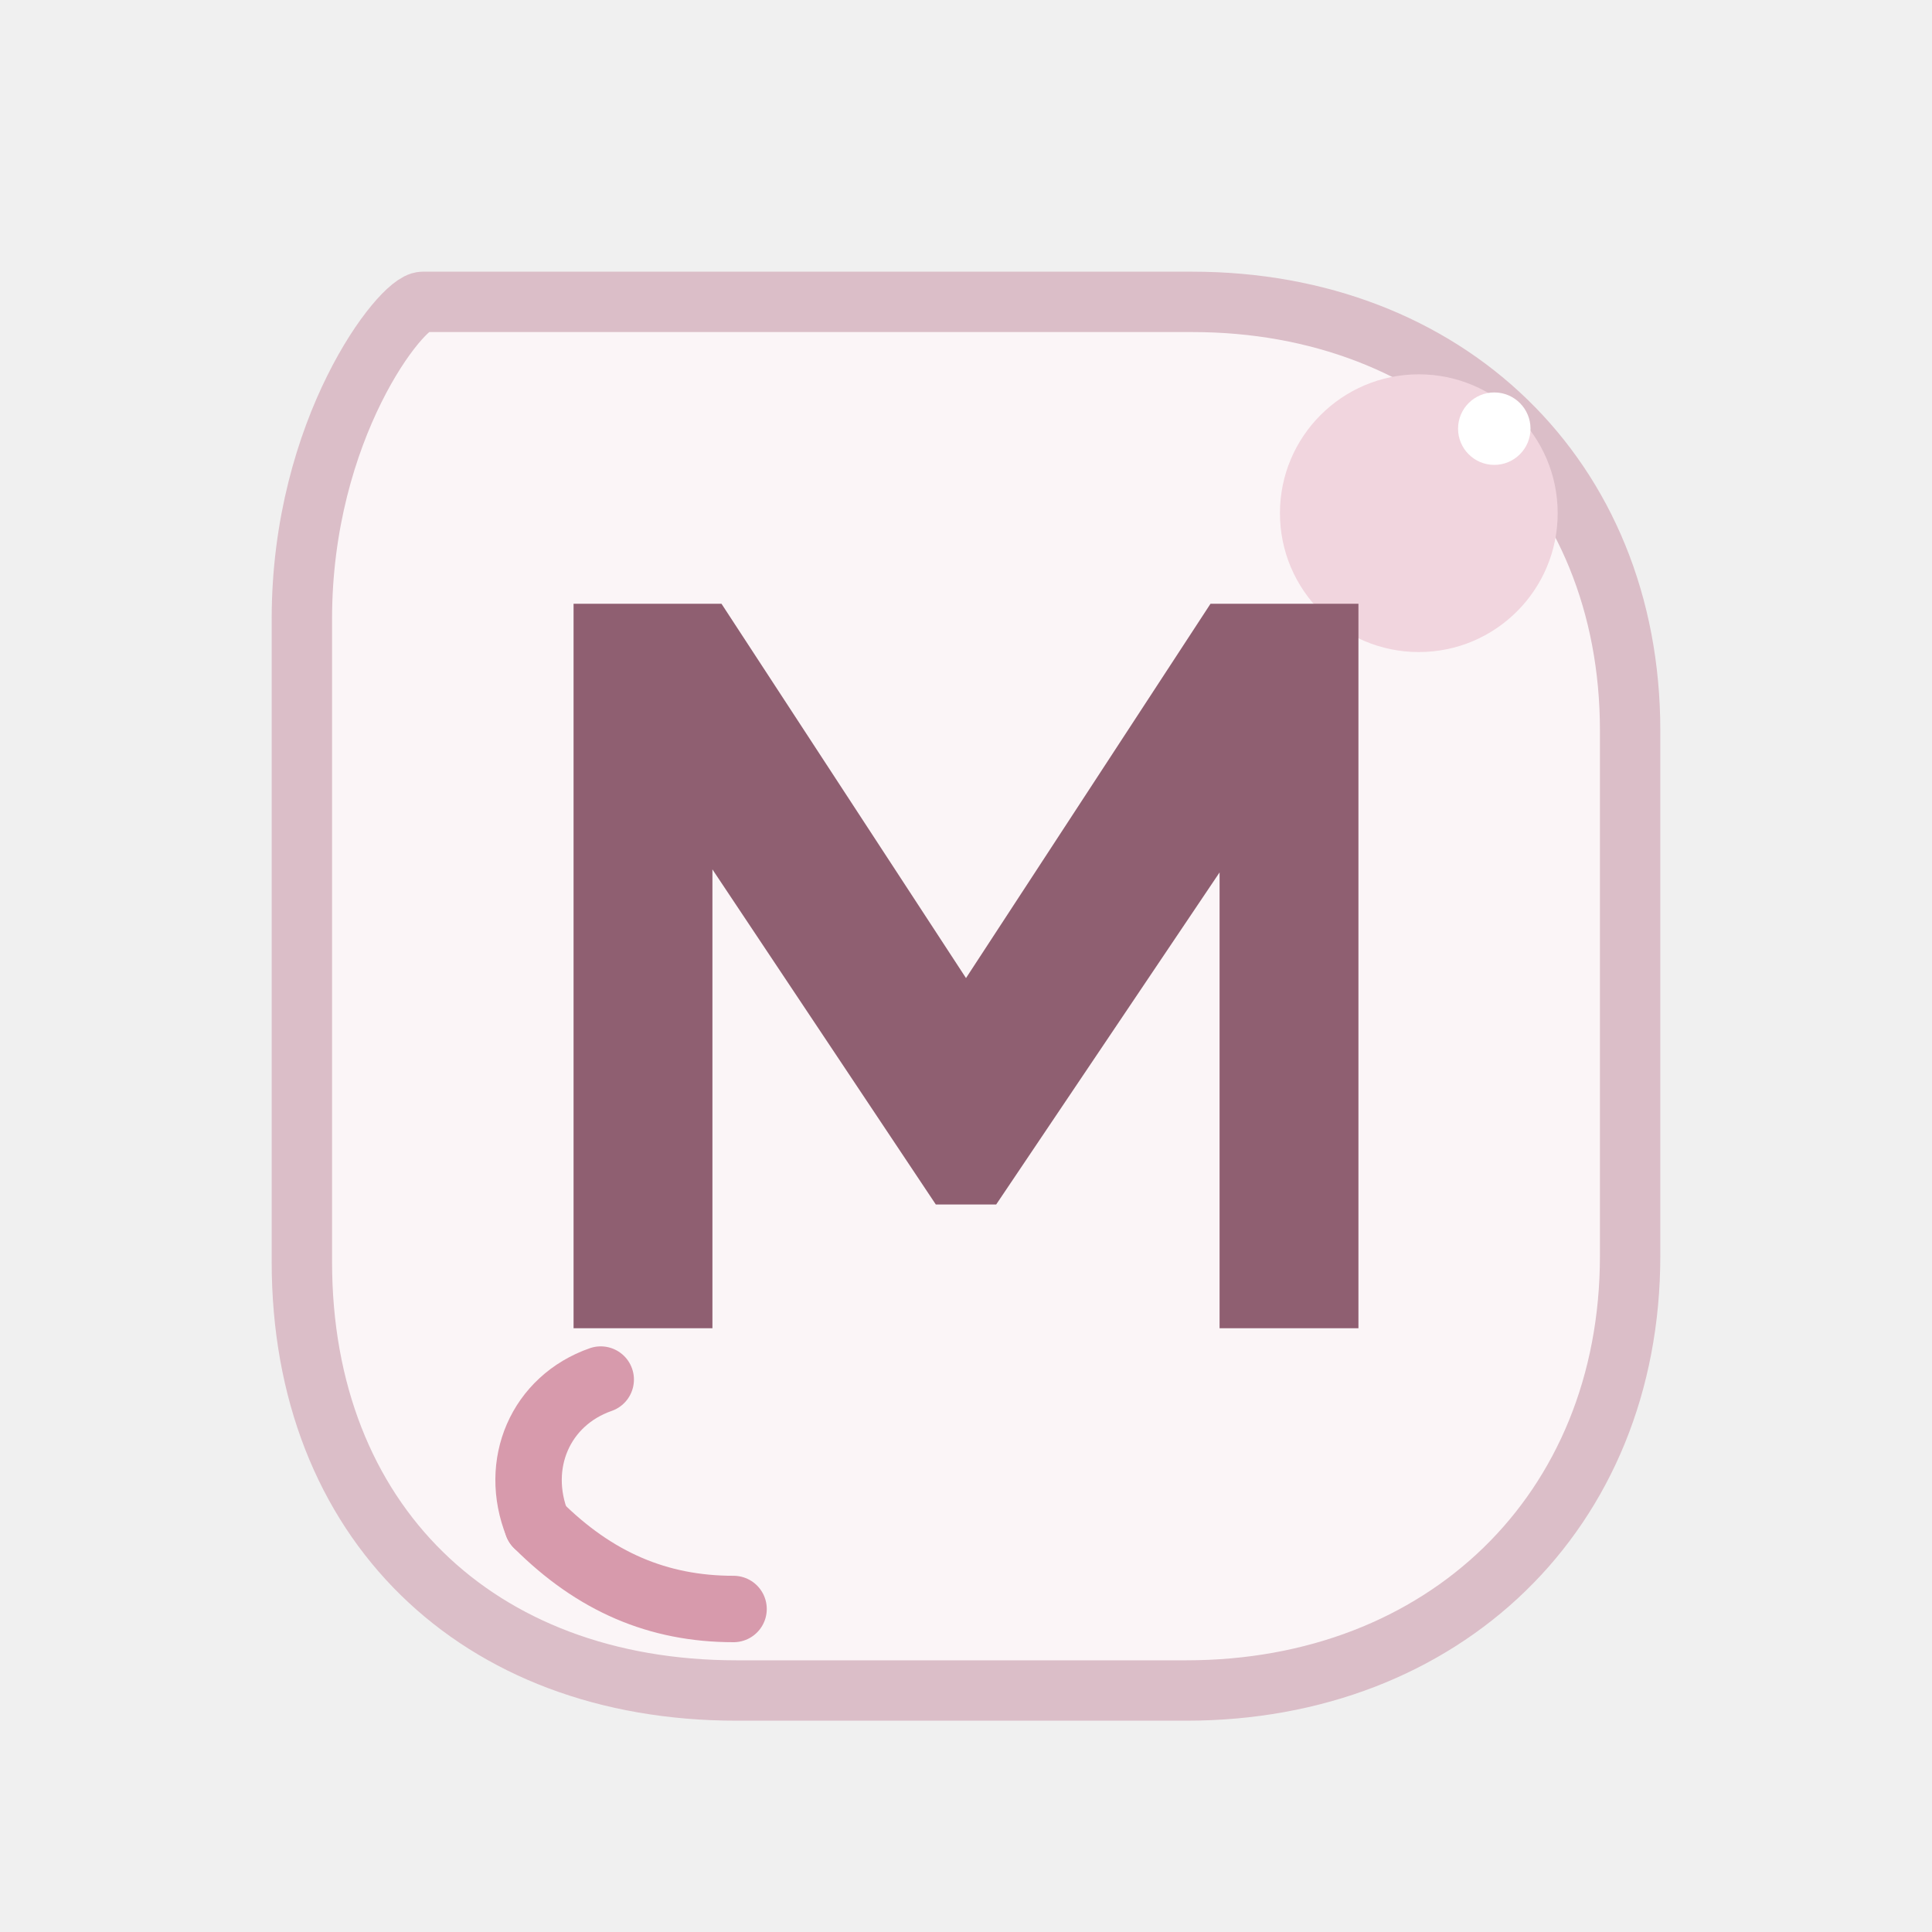
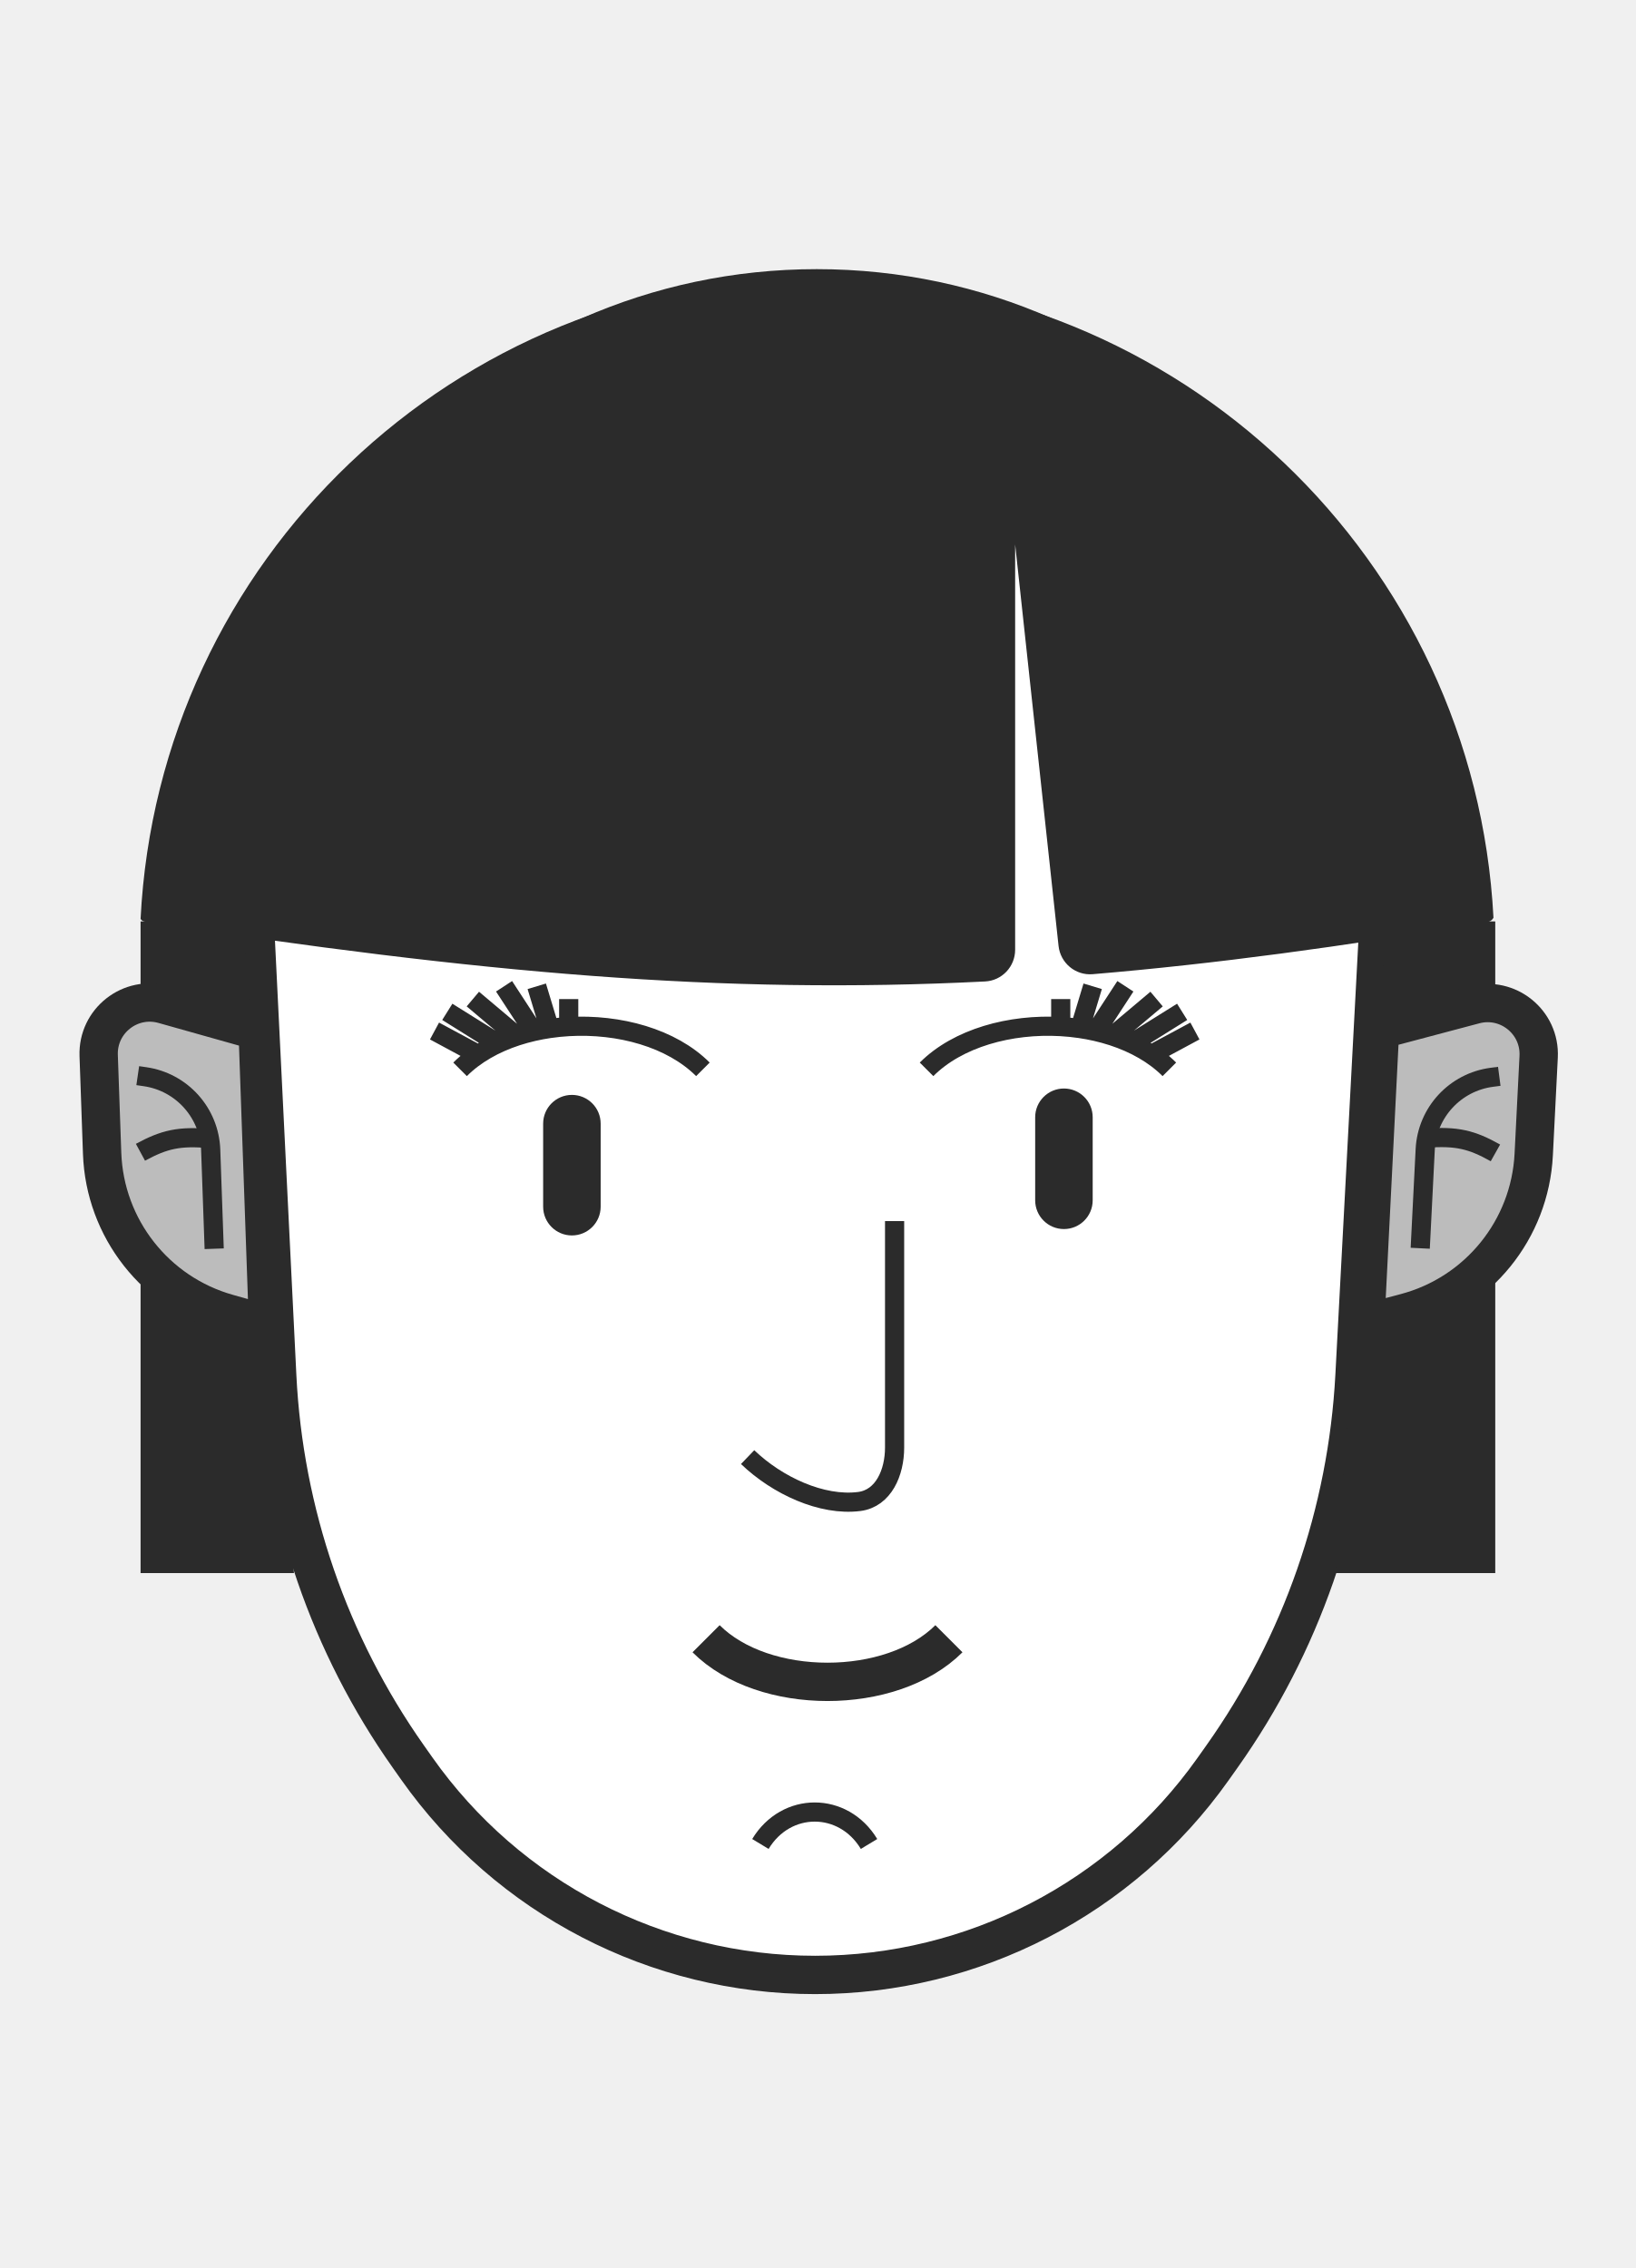
- <svg xmlns="http://www.w3.org/2000/svg" viewBox="0 0 64 64">
-   <rect width="64" height="64" fill="none" />
-   <path d="M14 10h25.5c8.4 0 14.5 5.8 14.5 14.2v17.4c0 8.5-6.2 14.4-14.7 14.4H24.4c-8.6 0-14.4-5.6-14.4-14.2V20.5C10 14.2 13.3 10 14 10z" fill="#fbf5f7" />
-   <path d="M14 10h25.5c8.4 0 14.5 5.8 14.5 14.2v17.4c0 8.5-6.2 14.4-14.7 14.4H24.4c-8.6 0-14.4-5.6-14.4-14.2V20.5C10 14.2 13.3 10 14 10z" fill="none" stroke="#dbbec8" stroke-width="2" />
-   <circle cx="47" cy="17" r="4.6" fill="#f1d5de" />
-   <circle cx="49.5" cy="14.2" r="1.2" fill="#fff" />
-   <path d="M19 44V20h4.9l8.1 12.4L40.1 20H45v24h-4.6V28.9L33 39.9h-2L23.6 28.8V44z" fill="#8f5f71" />
-   <path d="M17.8 50.5c1.9 1.9 4 2.8 6.5 2.8" fill="none" stroke="#d79aac" stroke-linecap="round" stroke-width="2.2" />
-   <path d="M17.8 50.5c-0.8-2 0.1-4.1 2.1-4.8" fill="none" stroke="#d79aac" stroke-linecap="round" stroke-width="2.2" />
+ <svg xmlns="http://www.w3.org/2000/svg" width="256" height="355" viewBox="0 0 256 355" fill="none">
+   <path d="M39.565 137.841C37.081 87.392 77.314 45.129 127.824 45.129C178.466 45.129 218.748 87.604 216.066 138.174L211.975 215.316C210.838 236.751 203.646 257.425 191.234 274.938L189.806 276.953C175.501 297.135 152.299 309.129 127.561 309.129C102.755 309.129 79.498 297.069 65.205 276.795L63.888 274.926C51.548 257.423 44.437 236.772 43.384 215.382L39.565 137.841Z" fill="white" stroke="#2B2B2B" stroke-width="6" />
+   <path d="M119 288.629C123.026 281.963 131.974 281.963 136 288.629" stroke="#2B2B2B" stroke-width="3" />
+   <path d="M148.5 256.504C139.5 265.504 119.5 265.504 110.5 256.504" stroke="#2B2B2B" stroke-width="6" />
+   <rect x="85" y="171.379" width="9" height="22" rx="4.5" fill="#2B2B2B" />
+   <rect x="162" y="170.379" width="9" height="22" rx="4.5" fill="#2B2B2B" />
+   <path d="M72 167.379C74.344 165.035 77.435 163.301 80.883 162.178M110 167.379C105.086 162.465 96.892 160.234 89 160.686M68 161.379L74.5 164.879M70 158.379L78 163.379M74 156.379L80.883 162.178M80.883 162.178C81.735 161.901 82.61 161.66 83.5 161.457M78.883 154.379L83.5 161.457M83.5 161.457C84.321 161.27 85.156 161.115 86 160.991M84 154.379L86 160.991M86 160.991C86.99 160.846 87.993 160.744 89 160.686M89 156.379V160.686" stroke="#2B2B2B" stroke-width="3" />
+   <path d="M183 167.379C180.656 165.035 177.565 163.301 174.117 162.178M145 167.379C149.914 162.465 158.108 160.234 166 160.686M187 161.379L180.5 164.879M185 158.379L177 163.379M181 156.379L174.117 162.178M174.117 162.178C173.265 161.901 172.39 161.66 171.5 161.457M176.117 154.379L171.5 161.457M171.5 161.457C170.679 161.27 169.844 161.115 169 160.991M171 154.379L169 160.991M169 160.991C168.01 160.846 167.007 160.744 166 160.686M166 156.379V160.686" stroke="#2B2B2B" stroke-width="3" />
+   <path d="M140 191.129V226.59C140 230.451 138.293 234.535 134.464 235.023C128.617 235.767 121.63 232.523 117 228.075" stroke="#2B2B2B" stroke-width="3" />
+   <path fill-rule="evenodd" clip-rule="evenodd" d="M22 143.829C24.81 87.794 71.133 43.226 127.865 43.226C184.537 43.226 230.821 87.7 233.721 143.65C233.541 143.996 233.207 144.251 232.801 144.32C209.99 148.197 189.92 150.896 170.999 152.486C168.312 152.712 165.948 150.741 165.658 148.06L158.865 85.226L158.865 148.656C158.865 151.301 156.804 153.491 154.163 153.624C112.949 155.709 75.101 152.324 22.648 144.26C22.372 144.217 22.139 144.054 22 143.829Z" fill="#2B2B2B" />
+   <path d="M22 144.226H38L46 246.226H22V144.226Z" fill="#2B2B2B" />
+   <path d="M217 144.226H234V246.226H209L217 144.226Z" fill="#2B2B2B" />
+   <path d="M230.75 157.273C235.989 155.883 241.064 159.995 240.792 165.408L240.02 180.72C239.429 192.447 231.327 202.447 219.978 205.458L213.657 207.135L215.972 161.194L230.75 157.273Z" fill="#BCBCBC" stroke="#2B2B2B" stroke-width="6" />
+   <path d="M25.605 157.226C20.388 155.757 15.251 159.792 15.442 165.209L15.983 180.531C16.397 192.265 24.347 202.387 35.649 205.569L41.944 207.341L40.322 161.37L25.605 157.226Z" fill="#BCBCBC" stroke="#2B2B2B" stroke-width="6" />
+   <path d="M234.629 168.472L233.474 168.623C227.723 169.372 223.33 174.126 223.039 179.918L222.259 195.384" stroke="#2B2B2B" stroke-width="3" />
+   <path d="M223.127 178.16C227.996 177.787 230.336 178.386 234.026 180.457" stroke="#2B2B2B" stroke-width="3" />
+   <path d="M21.557 168.366L22.711 168.534C28.45 169.37 32.77 174.19 32.974 179.986L33.52 195.461" stroke="#2B2B2B" stroke-width="3" />
+   <path d="M32.912 178.226C28.049 177.78 25.701 178.343 21.98 180.359" stroke="#2B2B2B" stroke-width="3" />
</svg>
